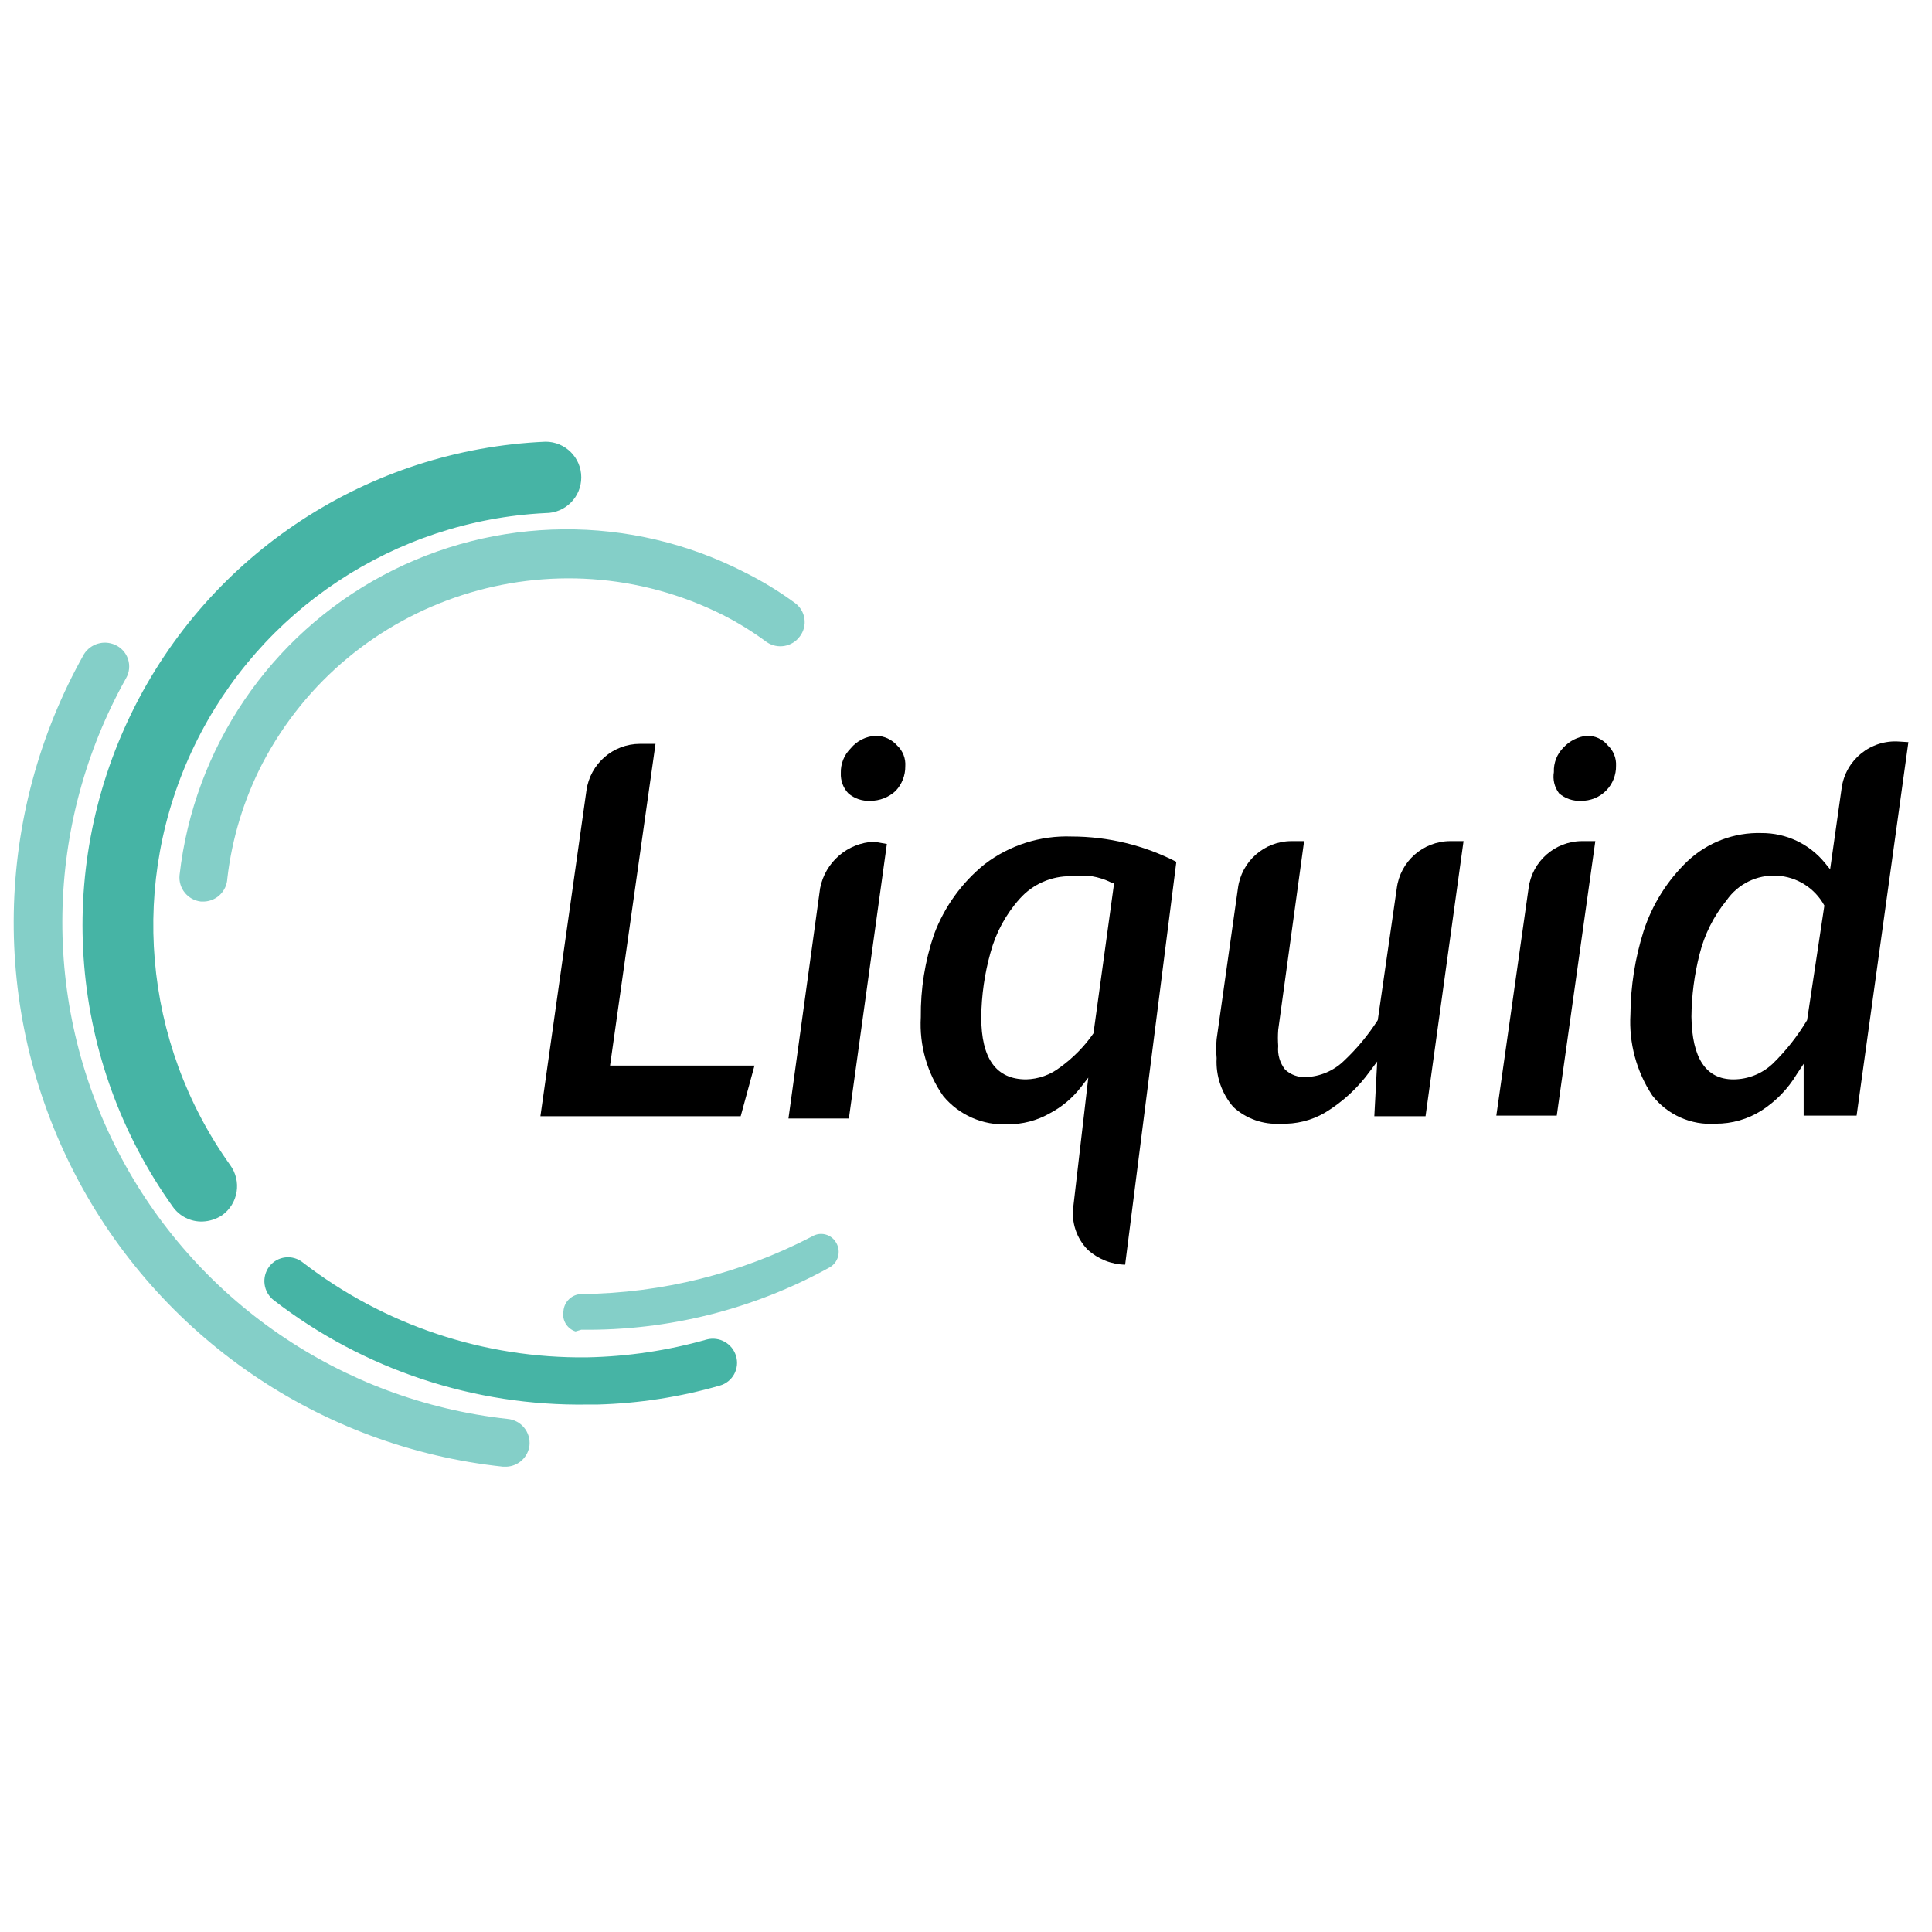
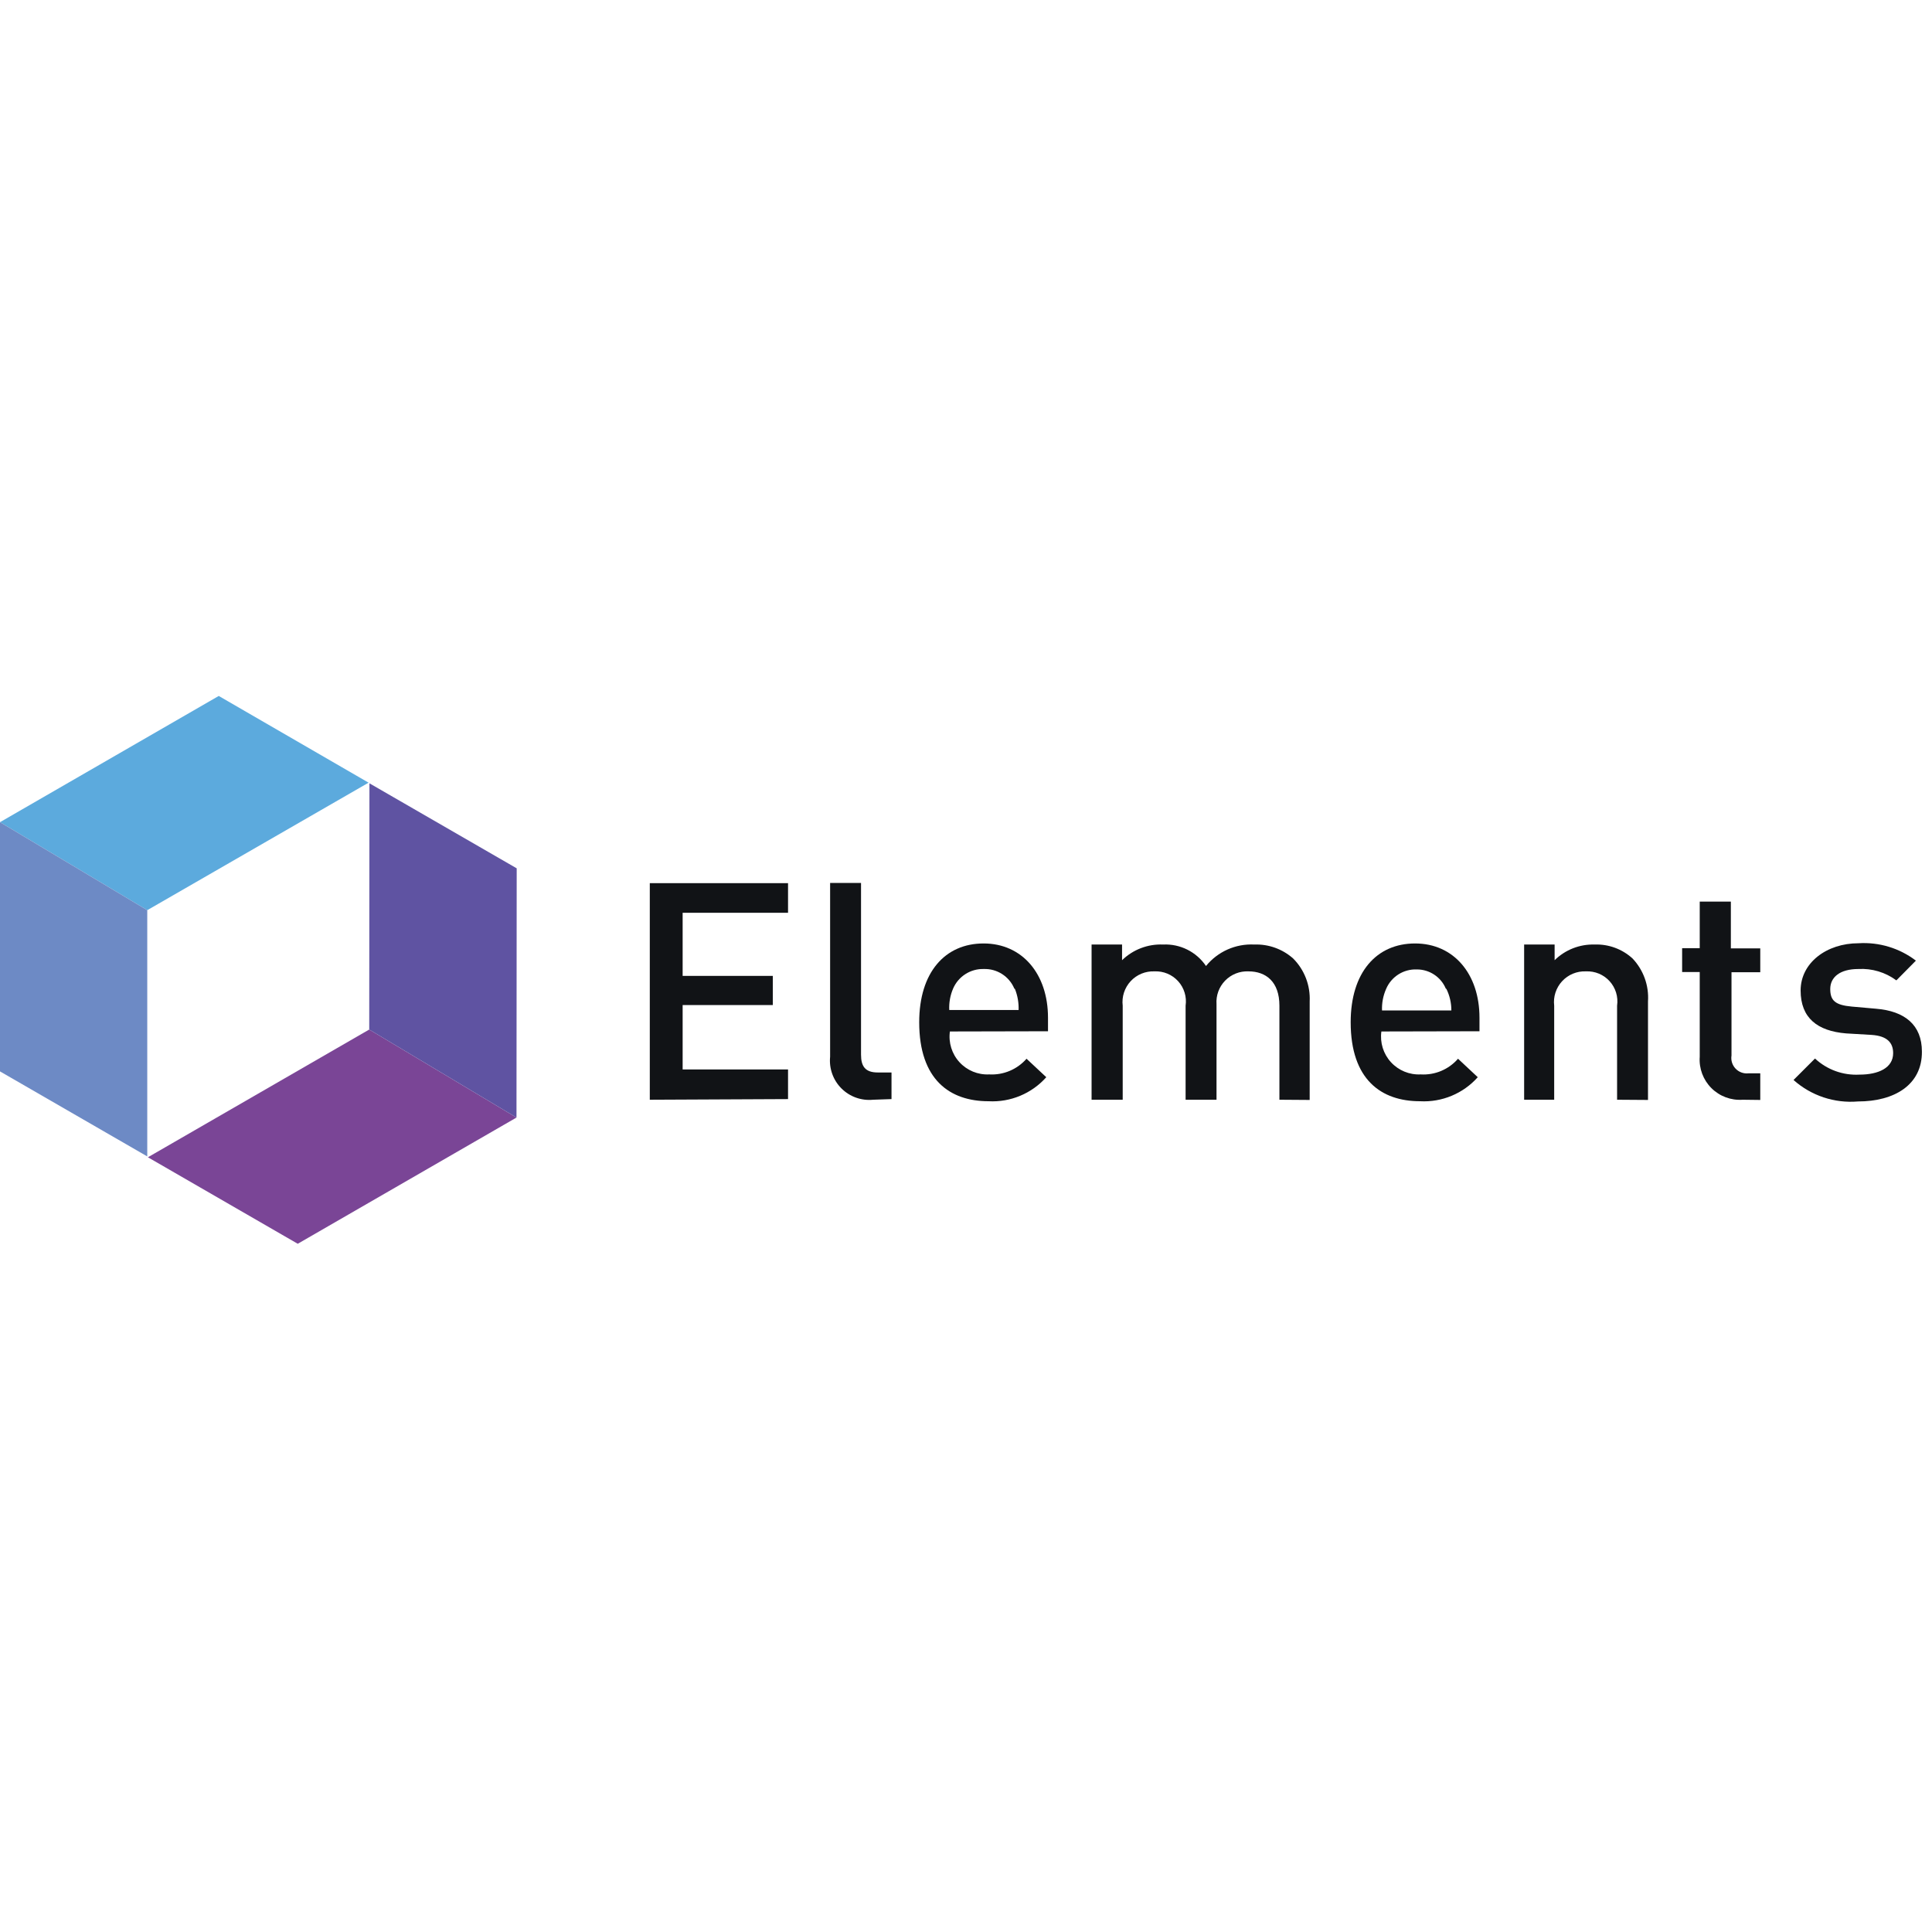
- <svg xmlns="http://www.w3.org/2000/svg" viewBox="0 0 33.57 22" width="1in" height="1in">
-   <path fill="#84cfc8" d="M3.55,9.88H3.49a.42.42,0,0,1-.37-.46,6.77,6.77,0,0,1,9.82-5.26,5.94,5.94,0,0,1,.87.53.41.41,0,0,1,.09.58.42.42,0,0,1-.58.1,5.35,5.35,0,0,0-.76-.47,6,6,0,0,0-8,2.58,5.82,5.82,0,0,0-.61,2A.42.42,0,0,1,3.55,9.88Z" />
-   <path fill="#000" d="M15.59,7.17a.45.45,0,0,1,.14.36.61.61,0,0,1-.17.43.64.64,0,0,1-.44.17A.54.54,0,0,1,14.74,8a.48.48,0,0,1-.13-.35.58.58,0,0,1,.17-.43A.6.6,0,0,1,15.22,7,.5.5,0,0,1,15.59,7.17Z" />
-   <path fill="#000" d="M27.94,7.17a.45.45,0,0,1,.14.35.6.6,0,0,1-.17.43.6.6,0,0,1-.44.18A.54.54,0,0,1,27.09,8,.48.48,0,0,1,27,7.63a.57.57,0,0,1,.17-.43A.64.64,0,0,1,27.57,7,.46.46,0,0,1,27.94,7.17Z" />
-   <path fill="#000" d="M10.6,12.73l.79-5.59h-.27a.94.94,0,0,0-.93.81l-.8,5.66h3.48l.24-.88Z" />
-   <path fill="#000" d="M15.19,8.84a1,1,0,0,0-.94.81l-.55,4h1.05l.66-4.77Z" />
-   <path fill="#000" d="M19.55,16.19l.89-7a4,4,0,0,0-1.82-.44,2.35,2.35,0,0,0-1.51.48,2.85,2.85,0,0,0-.88,1.22A4.31,4.31,0,0,0,16,11.89a2.17,2.17,0,0,0,.39,1.37,1.36,1.36,0,0,0,1.12.49,1.45,1.45,0,0,0,.73-.19,1.66,1.66,0,0,0,.53-.44l.14-.18-.26,2.24a.9.9,0,0,0,.25.75A1,1,0,0,0,19.55,16.19Zm-1.13-3.43a1,1,0,0,1-.59.21q-.78,0-.78-1.08a4.33,4.33,0,0,1,.16-1.12,2.3,2.3,0,0,1,.51-.94h0a1.17,1.17,0,0,1,.89-.39,1.86,1.86,0,0,1,.36,0,1.22,1.22,0,0,1,.34.11h.05L19,12.17A2.43,2.43,0,0,1,18.42,12.76Z" />
-   <path fill="#000" d="M25.2,8.83a.94.94,0,0,0-.93.82l-.33,2.29a3.75,3.75,0,0,1-.59.71,1,1,0,0,1-.66.28.49.49,0,0,1-.36-.13.57.57,0,0,1-.12-.41,1.91,1.91,0,0,1,0-.28l.45-3.28h-.22a.94.94,0,0,0-.93.82l-.37,2.62a1.84,1.84,0,0,0,0,.33,1.2,1.2,0,0,0,.29.85,1.11,1.11,0,0,0,.82.29,1.42,1.42,0,0,0,.77-.19,2.67,2.67,0,0,0,.79-.73l.12-.16-.05.95h.89l.66-4.78Z" />
-   <path fill="#000" d="M27.49,8.83a.94.94,0,0,0-.93.82L26,13.6h1.05l.67-4.77Z" />
-   <path fill="#000" d="M33,7.1a.94.94,0,0,0-1,.81L31.8,9.32l-.09-.11a1.41,1.41,0,0,0-1.1-.52,1.8,1.8,0,0,0-1.29.49,2.94,2.94,0,0,0-.76,1.21,4.93,4.93,0,0,0-.23,1.45,2.32,2.32,0,0,0,.38,1.41,1.28,1.28,0,0,0,1.1.49,1.47,1.47,0,0,0,.8-.23,1.94,1.94,0,0,0,.61-.63l.12-.18v.9h.92l.9-6.49Zm-1.6,4.84a3.72,3.72,0,0,1-.6.76,1,1,0,0,1-.68.27c-.48,0-.72-.37-.73-1.09a4.57,4.57,0,0,1,.14-1.08A2.39,2.39,0,0,1,30,9.86a1,1,0,0,1,1.7.09l0,0Z" />
-   <path fill="#46b4a5" d="M3.52,15.44A.61.61,0,0,1,3,15.18,8.41,8.41,0,0,1,9.48,1.89h0a.62.62,0,1,1,0,1.24A7.17,7.17,0,0,0,4,14.46a.62.62,0,0,1-.14.87A.66.66,0,0,1,3.52,15.44Z" />
-   <path fill="#84cfc8" d="M8.8,19.7H8.74A9.51,9.51,0,0,1,1.46,5.58.43.43,0,0,1,2,5.42.41.41,0,0,1,2.19,6,8.68,8.68,0,0,0,8.82,18.87a.42.42,0,0,1,.38.46A.42.42,0,0,1,8.8,19.7Z" />
-   <path fill="#46b4a5" d="M10.38,18.62h-.17a8.7,8.7,0,0,1-5.45-1.81.42.42,0,0,1-.08-.59.41.41,0,0,1,.58-.07A7.92,7.92,0,0,0,10.2,17.8a8.18,8.18,0,0,0,2.08-.31.42.42,0,0,1,.51.29.41.41,0,0,1-.28.51A8.52,8.52,0,0,1,10.38,18.62Z" />
-   <path fill="#84cfc8" d="M10,17.35A.31.31,0,0,1,9.79,17a.32.32,0,0,1,.32-.3,8.87,8.87,0,0,0,4-1,.3.3,0,0,1,.42.11.31.31,0,0,1-.12.43,8.7,8.7,0,0,1-4.31,1.08Z" />
+ <svg xmlns="http://www.w3.org/2000/svg" id="Layer_1" data-name="Layer 1" viewBox="0 0 90 90" width="1in" height="1in">
+   <defs>
+     <style>.cls-1{fill:#5caadd;}.cls-2{fill:#6d8ac5;}.cls-3{fill:#7a4596;}.cls-4{fill:#5f53a2;}.cls-5{fill:#111316;}</style>
+   </defs>
+   <polygon class="cls-1" points="6.86 42.4 17.17 36.46 10.19 32.42 0 38.3 6.86 42.4" />
+   <polygon class="cls-2" points="6.86 42.4 6.86 53.87 0 49.91 0 38.3 6.86 42.4" />
+   <polygon class="cls-3" points="17.2 47.96 6.89 53.91 13.87 57.94 24.06 52.06 17.2 47.96" />
+   <polygon class="cls-4" points="17.2 47.96 17.21 36.49 24.07 40.45 24.06 52.06 17.2 47.96" />
+   <path class="cls-5" d="M30.27,51.23V41.14h6.44v1.38H31.8v2.94H36v1.36H31.8v3h4.91v1.38Z" />
+   <path class="cls-5" d="M40.67,51.23a1.83,1.83,0,0,1-2-2v-8.1h1.44v8c0,.55.2.83.78.83h.64v1.24Z" />
+   <path class="cls-5" d="M44.25,48.05a1.76,1.76,0,0,0,1.83,2,2.15,2.15,0,0,0,1.74-.73l.92.86a3.36,3.36,0,0,1-2.69,1.12c-1.8,0-3.23-1-3.23-3.68,0-2.32,1.2-3.67,3-3.67s3,1.42,3,3.46v.63Zm3-2a1.49,1.49,0,0,0-1.42-.91,1.51,1.51,0,0,0-1.43.91,2.26,2.26,0,0,0-.18,1h3.23A2.41,2.41,0,0,0,47.28,46.07Z" />
+   <path class="cls-5" d="M59.6,51.23V46.85c0-1.12-.63-1.6-1.44-1.6a1.43,1.43,0,0,0-1.49,1.53v4.45H55.23V46.85a1.4,1.4,0,0,0-1.45-1.6,1.43,1.43,0,0,0-1.48,1.6v4.38H50.85V44h1.42v.73A2.58,2.58,0,0,1,54.18,44a2.28,2.28,0,0,1,2,1,2.72,2.72,0,0,1,2.25-1,2.58,2.58,0,0,1,1.81.65,2.65,2.65,0,0,1,.77,2v4.59Z" />
+   <path class="cls-5" d="M64.35,48.05a1.76,1.76,0,0,0,1.83,2,2.13,2.13,0,0,0,1.74-.73l.92.86a3.36,3.36,0,0,1-2.69,1.12c-1.8,0-3.23-1-3.23-3.68,0-2.32,1.2-3.67,3-3.67s3,1.42,3,3.46v.63Zm3-2A1.46,1.46,0,0,0,66,45.16a1.49,1.49,0,0,0-1.43.91,2.26,2.26,0,0,0-.19,1h3.23A2.25,2.25,0,0,0,67.38,46.07Z" />
+   <path class="cls-5" d="M75.33,51.23V46.85a1.4,1.4,0,0,0-1.45-1.6,1.43,1.43,0,0,0-1.48,1.6v4.38H71V44h1.42v.73A2.55,2.55,0,0,1,74.28,44a2.48,2.48,0,0,1,1.77.65,2.65,2.65,0,0,1,.72,2v4.59Z" />
+   <path class="cls-5" d="M81.18,51.23a1.87,1.87,0,0,1-2-2V45.28h-.82V44.17h.82V42h1.45v2.18H82v1.11H80.66v3.88a.72.72,0,0,0,.79.83H82v1.24Z" />
+   <path class="cls-5" d="M86.55,51.31a4,4,0,0,1-3-1l1-1a2.81,2.81,0,0,0,2.07.75c.88,0,1.57-.31,1.57-1,0-.48-.27-.8-1-.85L86,48.14c-1.34-.11-2.12-.72-2.12-2s1.2-2.2,2.7-2.2a4,4,0,0,1,2.67.81l-.91.92a2.72,2.72,0,0,0-1.77-.53c-.87,0-1.31.39-1.31.93s.23.75,1,.82l1.13.1c1.34.11,2.14.75,2.14,2C89.54,50.53,88.26,51.31,86.55,51.31Z" />
</svg>
